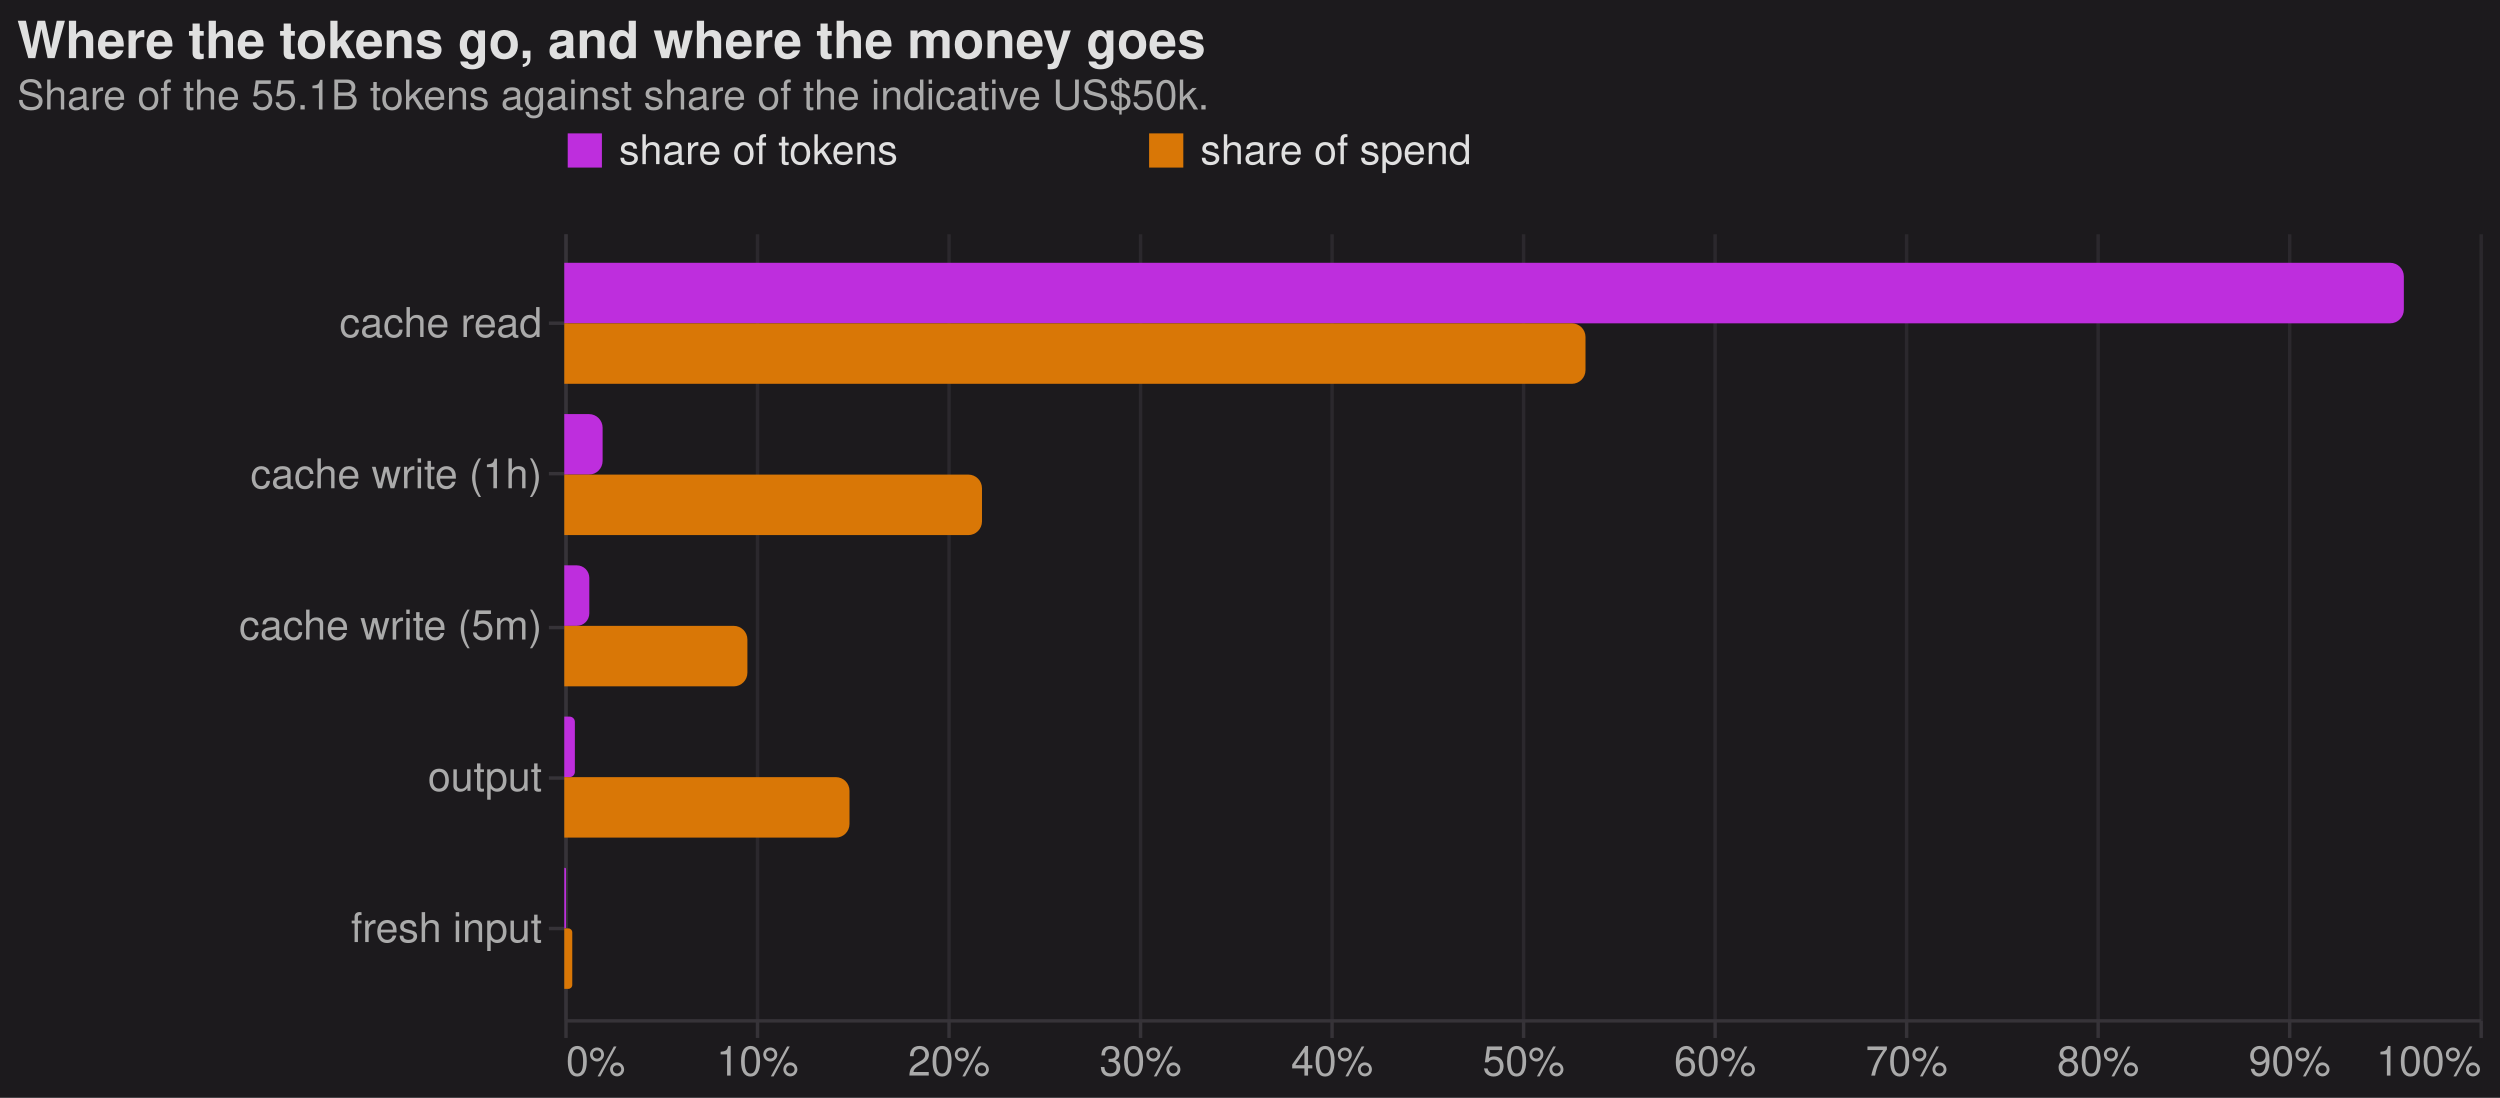
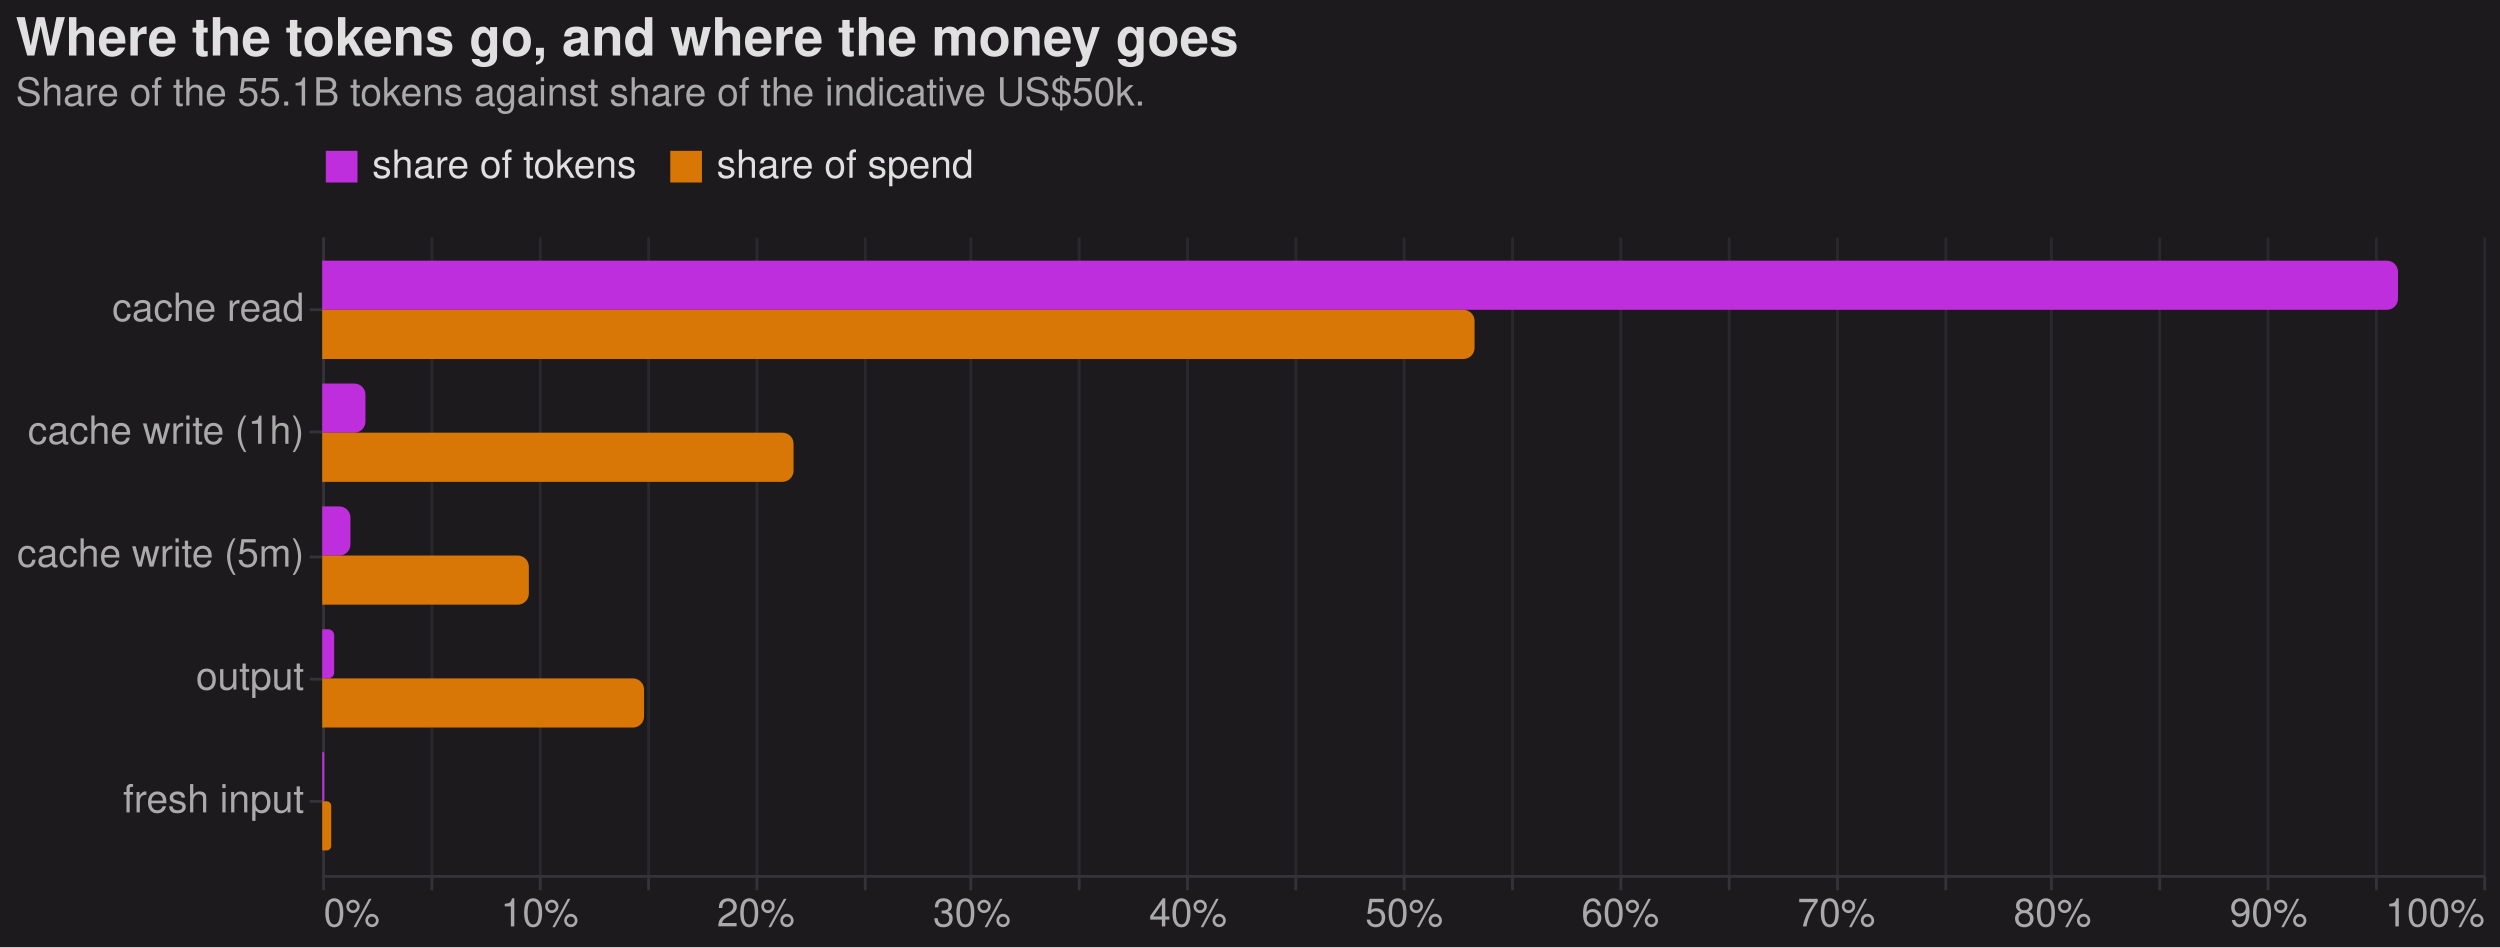
- <svg xmlns="http://www.w3.org/2000/svg" width="731" height="321" class="marks" viewBox="0 0 731 321">
-   <path fill="#1c1a1d" d="M0 0h731v321H0z" />
-   <g fill="none" aria-roledescription="group mark container" class="mark-group role-frame root">
-     <path d="M165 68h560v230H165Z" aria-hidden="true" class="background" />
-     <g aria-hidden="true" class="mark-group role-axis">
-       <path stroke="#363338" stroke-opacity=".6" d="M165.5 298.5v-230m56 230v-230m56 230v-230m56 230v-230m56 230v-230m56 230v-230m56 230v-230m56 230v-230m56 230v-230m56 230v-230m56 230v-230" class="mark-rule role-axis-grid" pointer-events="none" />
-     </g>
-     <g aria-label="X-axis for a linear scale with values from 0% to 100%" aria-roledescription="axis" class="mark-group role-axis" pointer-events="none">
-       <path stroke="#363338" d="M165.5 298.5v5m56-5v5m56-5v5m56-5v5m56-5v5m56-5v5m56-5v5m56-5v5m56-5v5m56-5v5m56-5v5" class="mark-rule role-axis-tick" />
-       <g fill="#aaa" class="mark-text role-axis-label" font-family="Helvetica Neue, Helvetica, Arial, sans-serif" font-size="12">
-         <text transform="translate(165.5 314.5)">0%</text>
-         <text text-anchor="middle" transform="translate(221.5 314.5)">10%</text>
-         <text text-anchor="middle" transform="translate(277.5 314.5)">20%</text>
-         <text text-anchor="middle" transform="translate(333.5 314.5)">30%</text>
-         <text text-anchor="middle" transform="translate(389.5 314.5)">40%</text>
-         <text text-anchor="middle" transform="translate(445.5 314.5)">50%</text>
-         <text text-anchor="middle" transform="translate(501.5 314.5)">60%</text>
-         <text text-anchor="middle" transform="translate(557.5 314.5)">70%</text>
-         <text text-anchor="middle" transform="translate(613.5 314.5)">80%</text>
-         <text text-anchor="middle" transform="translate(669.5 314.5)">90%</text>
-         <text text-anchor="end" transform="translate(725.5 314.5)">100%</text>
+ <svg xmlns="http://www.w3.org/2000/svg" version="1.1" class="marks" width="900" height="341" viewBox="0 0 900 341">
+   <rect width="900" height="341" fill="#1c1a1d" />
+   <g fill="none" stroke-miterlimit="4" transform="translate(116,85)">
+     <g class="mark-group role-frame root" role="graphics-object" aria-roledescription="group mark container">
+       <g transform="translate(0,0)">
+         <path class="background" aria-hidden="true" d="M0,0h778v230h-778Z" />
+         <g>
+           <g class="mark-group role-axis" aria-hidden="true">
+             <g transform="translate(0.5,230.5)">
+               <path class="background" aria-hidden="true" d="M0,0h0v0h0Z" pointer-events="none" />
+               <g>
+                 <g class="mark-rule role-axis-grid" pointer-events="none">
+                   <line transform="translate(0,0)" x2="0" y2="-230" stroke="#363338" stroke-opacity="0.6" stroke-width="1" opacity="1" />
+                   <line transform="translate(39,0)" x2="0" y2="-230" stroke="#363338" stroke-opacity="0.6" stroke-width="1" opacity="1" />
+                   <line transform="translate(78,0)" x2="0" y2="-230" stroke="#363338" stroke-opacity="0.6" stroke-width="1" opacity="1" />
+                   <line transform="translate(117,0)" x2="0" y2="-230" stroke="#363338" stroke-opacity="0.6" stroke-width="1" opacity="1" />
+                   <line transform="translate(156,0)" x2="0" y2="-230" stroke="#363338" stroke-opacity="0.6" stroke-width="1" opacity="1" />
+                   <line transform="translate(195,0)" x2="0" y2="-230" stroke="#363338" stroke-opacity="0.6" stroke-width="1" opacity="1" />
+                   <line transform="translate(233,0)" x2="0" y2="-230" stroke="#363338" stroke-opacity="0.6" stroke-width="1" opacity="1" />
+                   <line transform="translate(272,0)" x2="0" y2="-230" stroke="#363338" stroke-opacity="0.6" stroke-width="1" opacity="1" />
+                   <line transform="translate(311,0)" x2="0" y2="-230" stroke="#363338" stroke-opacity="0.6" stroke-width="1" opacity="1" />
+                   <line transform="translate(350,0)" x2="0" y2="-230" stroke="#363338" stroke-opacity="0.6" stroke-width="1" opacity="1" />
+                   <line transform="translate(389,0)" x2="0" y2="-230" stroke="#363338" stroke-opacity="0.6" stroke-width="1" opacity="1" />
+                   <line transform="translate(428,0)" x2="0" y2="-230" stroke="#363338" stroke-opacity="0.6" stroke-width="1" opacity="1" />
+                   <line transform="translate(467,0)" x2="0" y2="-230" stroke="#363338" stroke-opacity="0.6" stroke-width="1" opacity="1" />
+                   <line transform="translate(506,0)" x2="0" y2="-230" stroke="#363338" stroke-opacity="0.6" stroke-width="1" opacity="1" />
+                   <line transform="translate(545,0)" x2="0" y2="-230" stroke="#363338" stroke-opacity="0.6" stroke-width="1" opacity="1" />
+                   <line transform="translate(584,0)" x2="0" y2="-230" stroke="#363338" stroke-opacity="0.6" stroke-width="1" opacity="1" />
+                   <line transform="translate(622,0)" x2="0" y2="-230" stroke="#363338" stroke-opacity="0.6" stroke-width="1" opacity="1" />
+                   <line transform="translate(661,0)" x2="0" y2="-230" stroke="#363338" stroke-opacity="0.6" stroke-width="1" opacity="1" />
+                   <line transform="translate(700,0)" x2="0" y2="-230" stroke="#363338" stroke-opacity="0.6" stroke-width="1" opacity="1" />
+                   <line transform="translate(739,0)" x2="0" y2="-230" stroke="#363338" stroke-opacity="0.6" stroke-width="1" opacity="1" />
+                   <line transform="translate(778,0)" x2="0" y2="-230" stroke="#363338" stroke-opacity="0.6" stroke-width="1" opacity="1" />
+                 </g>
+               </g>
+               <path class="foreground" aria-hidden="true" d="" pointer-events="none" display="none" />
+             </g>
+           </g>
+           <g class="mark-group role-axis" role="graphics-symbol" aria-roledescription="axis" aria-label="X-axis for a linear scale with values from 0% to 100%">
+             <g transform="translate(0.5,230.5)">
+               <path class="background" aria-hidden="true" d="M0,0h0v0h0Z" pointer-events="none" />
+               <g>
+                 <g class="mark-rule role-axis-tick" pointer-events="none">
+                   <line transform="translate(0,0)" x2="0" y2="5" stroke="#363338" stroke-width="1" opacity="1" />
+                   <line transform="translate(39,0)" x2="0" y2="5" stroke="#363338" stroke-width="1" opacity="1" />
+                   <line transform="translate(78,0)" x2="0" y2="5" stroke="#363338" stroke-width="1" opacity="1" />
+                   <line transform="translate(117,0)" x2="0" y2="5" stroke="#363338" stroke-width="1" opacity="1" />
+                   <line transform="translate(156,0)" x2="0" y2="5" stroke="#363338" stroke-width="1" opacity="1" />
+                   <line transform="translate(195,0)" x2="0" y2="5" stroke="#363338" stroke-width="1" opacity="1" />
+                   <line transform="translate(233,0)" x2="0" y2="5" stroke="#363338" stroke-width="1" opacity="1" />
+                   <line transform="translate(272,0)" x2="0" y2="5" stroke="#363338" stroke-width="1" opacity="1" />
+                   <line transform="translate(311,0)" x2="0" y2="5" stroke="#363338" stroke-width="1" opacity="1" />
+                   <line transform="translate(350,0)" x2="0" y2="5" stroke="#363338" stroke-width="1" opacity="1" />
+                   <line transform="translate(389,0)" x2="0" y2="5" stroke="#363338" stroke-width="1" opacity="1" />
+                   <line transform="translate(428,0)" x2="0" y2="5" stroke="#363338" stroke-width="1" opacity="1" />
+                   <line transform="translate(467,0)" x2="0" y2="5" stroke="#363338" stroke-width="1" opacity="1" />
+                   <line transform="translate(506,0)" x2="0" y2="5" stroke="#363338" stroke-width="1" opacity="1" />
+                   <line transform="translate(545,0)" x2="0" y2="5" stroke="#363338" stroke-width="1" opacity="1" />
+                   <line transform="translate(584,0)" x2="0" y2="5" stroke="#363338" stroke-width="1" opacity="1" />
+                   <line transform="translate(622,0)" x2="0" y2="5" stroke="#363338" stroke-width="1" opacity="1" />
+                   <line transform="translate(661,0)" x2="0" y2="5" stroke="#363338" stroke-width="1" opacity="1" />
+                   <line transform="translate(700,0)" x2="0" y2="5" stroke="#363338" stroke-width="1" opacity="1" />
+                   <line transform="translate(739,0)" x2="0" y2="5" stroke="#363338" stroke-width="1" opacity="1" />
+                   <line transform="translate(778,0)" x2="0" y2="5" stroke="#363338" stroke-width="1" opacity="1" />
+                 </g>
+                 <g class="mark-text role-axis-label" pointer-events="none">
+                   <text text-anchor="start" transform="translate(0,18)" font-family="Helvetica, Arial, sans-serif" font-size="14px" fill="#aaa" opacity="1">0%</text>
+                   <text text-anchor="middle" transform="translate(38.9,18)" font-family="Helvetica, Arial, sans-serif" font-size="14px" fill="#aaa" opacity="0">5%</text>
+                   <text text-anchor="middle" transform="translate(77.8,18)" font-family="Helvetica, Arial, sans-serif" font-size="14px" fill="#aaa" opacity="1">10%</text>
+                   <text text-anchor="middle" transform="translate(116.7,18)" font-family="Helvetica, Arial, sans-serif" font-size="14px" fill="#aaa" opacity="0">15%</text>
+                   <text text-anchor="middle" transform="translate(155.6,18)" font-family="Helvetica, Arial, sans-serif" font-size="14px" fill="#aaa" opacity="1">20%</text>
+                   <text text-anchor="middle" transform="translate(194.5,18)" font-family="Helvetica, Arial, sans-serif" font-size="14px" fill="#aaa" opacity="0">25%</text>
+                   <text text-anchor="middle" transform="translate(233.4,18)" font-family="Helvetica, Arial, sans-serif" font-size="14px" fill="#aaa" opacity="1">30%</text>
+                   <text text-anchor="middle" transform="translate(272.3,18)" font-family="Helvetica, Arial, sans-serif" font-size="14px" fill="#aaa" opacity="0">35%</text>
+                   <text text-anchor="middle" transform="translate(311.2,18)" font-family="Helvetica, Arial, sans-serif" font-size="14px" fill="#aaa" opacity="1">40%</text>
+                   <text text-anchor="middle" transform="translate(350.1,18)" font-family="Helvetica, Arial, sans-serif" font-size="14px" fill="#aaa" opacity="0">45%</text>
+                   <text text-anchor="middle" transform="translate(389,18)" font-family="Helvetica, Arial, sans-serif" font-size="14px" fill="#aaa" opacity="1">50%</text>
+                   <text text-anchor="middle" transform="translate(427.9,18)" font-family="Helvetica, Arial, sans-serif" font-size="14px" fill="#aaa" opacity="0">55%</text>
+                   <text text-anchor="middle" transform="translate(466.8,18)" font-family="Helvetica, Arial, sans-serif" font-size="14px" fill="#aaa" opacity="1">60%</text>
+                   <text text-anchor="middle" transform="translate(505.7,18)" font-family="Helvetica, Arial, sans-serif" font-size="14px" fill="#aaa" opacity="0">65%</text>
+                   <text text-anchor="middle" transform="translate(544.6,18)" font-family="Helvetica, Arial, sans-serif" font-size="14px" fill="#aaa" opacity="1">70%</text>
+                   <text text-anchor="middle" transform="translate(583.5,18)" font-family="Helvetica, Arial, sans-serif" font-size="14px" fill="#aaa" opacity="0">75%</text>
+                   <text text-anchor="middle" transform="translate(622.4,18)" font-family="Helvetica, Arial, sans-serif" font-size="14px" fill="#aaa" opacity="1">80%</text>
+                   <text text-anchor="middle" transform="translate(661.3,18)" font-family="Helvetica, Arial, sans-serif" font-size="14px" fill="#aaa" opacity="0">85%</text>
+                   <text text-anchor="middle" transform="translate(700.2,18)" font-family="Helvetica, Arial, sans-serif" font-size="14px" fill="#aaa" opacity="1">90%</text>
+                   <text text-anchor="middle" transform="translate(739.1,18)" font-family="Helvetica, Arial, sans-serif" font-size="14px" fill="#aaa" opacity="0">95%</text>
+                   <text text-anchor="end" transform="translate(778,18)" font-family="Helvetica, Arial, sans-serif" font-size="14px" fill="#aaa" opacity="1">100%</text>
+                 </g>
+                 <g class="mark-rule role-axis-domain" pointer-events="none">
+                   <line transform="translate(0,0)" x2="778" y2="0" stroke="#363338" stroke-width="1" opacity="1" />
+                 </g>
+               </g>
+               <path class="foreground" aria-hidden="true" d="" pointer-events="none" display="none" />
+             </g>
+           </g>
+           <g class="mark-group role-axis" role="graphics-symbol" aria-roledescription="axis" aria-label="Y-axis for a discrete scale with 5 values: cache read, cache write (1h), cache write (5m), output, fresh input">
+             <g transform="translate(0.5,0.5)">
+               <path class="background" aria-hidden="true" d="M0,0h0v0h0Z" pointer-events="none" />
+               <g>
+                 <g class="mark-rule role-axis-tick" pointer-events="none">
+                   <line transform="translate(0,26)" x2="-5" y2="0" stroke="#363338" stroke-width="1" opacity="1" />
+                   <line transform="translate(0,70)" x2="-5" y2="0" stroke="#363338" stroke-width="1" opacity="1" />
+                   <line transform="translate(0,115)" x2="-5" y2="0" stroke="#363338" stroke-width="1" opacity="1" />
+                   <line transform="translate(0,159)" x2="-5" y2="0" stroke="#363338" stroke-width="1" opacity="1" />
+                   <line transform="translate(0,203)" x2="-5" y2="0" stroke="#363338" stroke-width="1" opacity="1" />
+                 </g>
+                 <g class="mark-text role-axis-label" pointer-events="none">
+                   <text text-anchor="end" transform="translate(-7,30.03846)" font-family="Helvetica, Arial, sans-serif" font-size="14px" fill="#aaa" opacity="1">cache read</text>
+                   <text text-anchor="end" transform="translate(-7,74.26923)" font-family="Helvetica, Arial, sans-serif" font-size="14px" fill="#aaa" opacity="1">cache write (1h)</text>
+                   <text text-anchor="end" transform="translate(-7,118.5)" font-family="Helvetica, Arial, sans-serif" font-size="14px" fill="#aaa" opacity="1">cache write (5m)</text>
+                   <text text-anchor="end" transform="translate(-7,162.7308)" font-family="Helvetica, Arial, sans-serif" font-size="14px" fill="#aaa" opacity="1">output</text>
+                   <text text-anchor="end" transform="translate(-7,206.9615)" font-family="Helvetica, Arial, sans-serif" font-size="14px" fill="#aaa" opacity="1">fresh input</text>
+                 </g>
+                 <g class="mark-rule role-axis-domain" pointer-events="none">
+                   <line transform="translate(0,0)" x2="0" y2="230" stroke="#363338" stroke-width="1" opacity="1" />
+                 </g>
+               </g>
+               <path class="foreground" aria-hidden="true" d="" pointer-events="none" display="none" />
+             </g>
+           </g>
+           <g class="mark-group role-scope" role="graphics-object" aria-roledescription="group mark container">
+             <g transform="translate(0,185.7692)">
+               <path class="background" aria-hidden="true" d="M0,0L0.349,0C0.542,0,0.699,0.157,0.699,0.349L0.699,17.343C0.699,17.536,0.542,17.692,0.349,17.692L0,17.692C0,17.692,0,17.692,0,17.692L0,0C0,0,0,0,0,0Z" />
+               <g clip-path="url(#where-the-tokens-go-clip1)">
+                 <g class="mark-group role-scope" role="graphics-object" aria-roledescription="group mark container">
+                   <g transform="translate(0,0)">
+                     <path class="background" aria-hidden="true" d="M0,0h0v17.692h0Z" />
+                     <g>
+                       <g class="mark-rect role-mark marks" role="graphics-object" aria-roledescription="rect mark container">
+                         <path aria-label="share: 0%; category: fresh input; measure: share of tokens" role="graphics-symbol" aria-roledescription="bar" d="M0,0h0.699v17.692h-0.699Z" fill="#be2edd" />
+                       </g>
+                     </g>
+                     <path class="foreground" aria-hidden="true" d="" display="none" />
+                   </g>
+                 </g>
+               </g>
+               <path class="foreground" aria-hidden="true" d="" display="none" />
+             </g>
+             <g transform="translate(0,203.4615)">
+               <path class="background" aria-hidden="true" d="M0,0L1.618,0C2.511,0,3.236,0.725,3.236,1.618L3.236,16.074C3.236,16.967,2.511,17.692,1.618,17.692L0,17.692C0,17.692,0,17.692,0,17.692L0,0C0,0,0,0,0,0Z" />
+               <g clip-path="url(#where-the-tokens-go-clip2)">
+                 <g class="mark-group role-scope" role="graphics-object" aria-roledescription="group mark container">
+                   <g transform="translate(0,0)">
+                     <path class="background" aria-hidden="true" d="M0,0h0v17.692h0Z" />
+                     <g>
+                       <g class="mark-rect role-mark marks" role="graphics-object" aria-roledescription="rect mark container">
+                         <path aria-label="share: 0%; category: fresh input; measure: share of spend" role="graphics-symbol" aria-roledescription="bar" d="M0,0h3.236v17.692h-3.236Z" fill="#d97706" />
+                       </g>
+                     </g>
+                     <path class="foreground" aria-hidden="true" d="" display="none" />
+                   </g>
+                 </g>
+               </g>
+               <path class="foreground" aria-hidden="true" d="" display="none" />
+             </g>
+             <g transform="translate(0,97.30769)">
+               <path class="background" aria-hidden="true" d="M0,0L6.16,0C8.368,0,10.16,1.792,10.16,4L10.16,13.692C10.16,15.9,8.368,17.692,6.16,17.692L0,17.692C0,17.692,0,17.692,0,17.692L0,0C0,0,0,0,0,0Z" />
+               <g clip-path="url(#where-the-tokens-go-clip3)">
+                 <g class="mark-group role-scope" role="graphics-object" aria-roledescription="group mark container">
+                   <g transform="translate(0,0)">
+                     <path class="background" aria-hidden="true" d="M0,0h0v17.692h0Z" />
+                     <g>
+                       <g class="mark-rect role-mark marks" role="graphics-object" aria-roledescription="rect mark container">
+                         <path aria-label="share: 1%; category: cache write (5m); measure: share of tokens" role="graphics-symbol" aria-roledescription="bar" d="M0,0h10.16v17.692h-10.16Z" fill="#be2edd" />
+                       </g>
+                     </g>
+                     <path class="foreground" aria-hidden="true" d="" display="none" />
+                   </g>
+                 </g>
+               </g>
+               <path class="foreground" aria-hidden="true" d="" display="none" />
+             </g>
+             <g transform="translate(0,115)">
+               <path class="background" aria-hidden="true" d="M0,0L70.383,0C72.59,0,74.383,1.792,74.383,4L74.383,13.692C74.383,15.9,72.59,17.692,70.383,17.692L0,17.692C0,17.692,0,17.692,0,17.692L0,0C0,0,0,0,0,0Z" />
+               <g clip-path="url(#where-the-tokens-go-clip4)">
+                 <g class="mark-group role-scope" role="graphics-object" aria-roledescription="group mark container">
+                   <g transform="translate(0,0)">
+                     <path class="background" aria-hidden="true" d="M0,0h0v17.692h0Z" />
+                     <g>
+                       <g class="mark-rect role-mark marks" role="graphics-object" aria-roledescription="rect mark container">
+                         <path aria-label="share: 10%; category: cache write (5m); measure: share of spend" role="graphics-symbol" aria-roledescription="bar" d="M0,0h74.383v17.692h-74.383Z" fill="#d97706" />
+                       </g>
+                     </g>
+                     <path class="foreground" aria-hidden="true" d="" display="none" />
+                   </g>
+                 </g>
+               </g>
+               <path class="foreground" aria-hidden="true" d="" display="none" />
+             </g>
+             <g transform="translate(0,53.07692)">
+               <path class="background" aria-hidden="true" d="M0,0L11.566,0C13.774,0,15.566,1.792,15.566,4L15.566,13.692C15.566,15.9,13.774,17.692,11.566,17.692L0,17.692C0,17.692,0,17.692,0,17.692L0,0C0,0,0,0,0,0Z" />
+               <g clip-path="url(#where-the-tokens-go-clip5)">
+                 <g class="mark-group role-scope" role="graphics-object" aria-roledescription="group mark container">
+                   <g transform="translate(0,0)">
+                     <path class="background" aria-hidden="true" d="M0,0h0v17.692h0Z" />
+                     <g>
+                       <g class="mark-rect role-mark marks" role="graphics-object" aria-roledescription="rect mark container">
+                         <path aria-label="share: 2%; category: cache write (1h); measure: share of tokens" role="graphics-symbol" aria-roledescription="bar" d="M0,0h15.566v17.692h-15.566Z" fill="#be2edd" />
+                       </g>
+                     </g>
+                     <path class="foreground" aria-hidden="true" d="" display="none" />
+                   </g>
+                 </g>
+               </g>
+               <path class="foreground" aria-hidden="true" d="" display="none" />
+             </g>
+             <g transform="translate(0,70.76923)">
+               <path class="background" aria-hidden="true" d="M0,0L165.681,0C167.888,0,169.681,1.792,169.681,4L169.681,13.692C169.681,15.9,167.888,17.692,165.681,17.692L0,17.692C0,17.692,0,17.692,0,17.692L0,0C0,0,0,0,0,0Z" />
+               <g clip-path="url(#where-the-tokens-go-clip6)">
+                 <g class="mark-group role-scope" role="graphics-object" aria-roledescription="group mark container">
+                   <g transform="translate(0,0)">
+                     <path class="background" aria-hidden="true" d="M0,0h0v17.692h0Z" />
+                     <g>
+                       <g class="mark-rect role-mark marks" role="graphics-object" aria-roledescription="rect mark container">
+                         <path aria-label="share: 22%; category: cache write (1h); measure: share of spend" role="graphics-symbol" aria-roledescription="bar" d="M0,0h169.681v17.692h-169.681Z" fill="#d97706" />
+                       </g>
+                     </g>
+                     <path class="foreground" aria-hidden="true" d="" display="none" />
+                   </g>
+                 </g>
+               </g>
+               <path class="foreground" aria-hidden="true" d="" display="none" />
+             </g>
+             <g transform="translate(0,8.846154)">
+               <path class="background" aria-hidden="true" d="M0,0L743.277,0C745.485,0,747.277,1.792,747.277,4L747.277,13.692C747.277,15.9,745.485,17.692,743.277,17.692L0,17.692C0,17.692,0,17.692,0,17.692L0,0C0,0,0,0,0,0Z" />
+               <g clip-path="url(#where-the-tokens-go-clip7)">
+                 <g class="mark-group role-scope" role="graphics-object" aria-roledescription="group mark container">
+                   <g transform="translate(0,0)">
+                     <path class="background" aria-hidden="true" d="M0,0h0v17.692h0Z" />
+                     <g>
+                       <g class="mark-rect role-mark marks" role="graphics-object" aria-roledescription="rect mark container">
+                         <path aria-label="share: 96%; category: cache read; measure: share of tokens" role="graphics-symbol" aria-roledescription="bar" d="M0,0h747.277v17.692h-747.277Z" fill="#be2edd" />
+                       </g>
+                     </g>
+                     <path class="foreground" aria-hidden="true" d="" display="none" />
+                   </g>
+                 </g>
+               </g>
+               <path class="foreground" aria-hidden="true" d="" display="none" />
+             </g>
+             <g transform="translate(0,26.53846)">
+               <path class="background" aria-hidden="true" d="M0,0L410.841,0C413.049,0,414.841,1.792,414.841,4L414.841,13.692C414.841,15.9,413.049,17.692,410.841,17.692L0,17.692C0,17.692,0,17.692,0,17.692L0,0C0,0,0,0,0,0Z" />
+               <g clip-path="url(#where-the-tokens-go-clip8)">
+                 <g class="mark-group role-scope" role="graphics-object" aria-roledescription="group mark container">
+                   <g transform="translate(0,0)">
+                     <path class="background" aria-hidden="true" d="M0,0h0v17.692h0Z" />
+                     <g>
+                       <g class="mark-rect role-mark marks" role="graphics-object" aria-roledescription="rect mark container">
+                         <path aria-label="share: 53%; category: cache read; measure: share of spend" role="graphics-symbol" aria-roledescription="bar" d="M0,0h414.841v17.692h-414.841Z" fill="#d97706" />
+                       </g>
+                     </g>
+                     <path class="foreground" aria-hidden="true" d="" display="none" />
+                   </g>
+                 </g>
+               </g>
+               <path class="foreground" aria-hidden="true" d="" display="none" />
+             </g>
+             <g transform="translate(0,141.5385)">
+               <path class="background" aria-hidden="true" d="M0,0L2.149,0C3.335,0,4.298,0.963,4.298,2.149L4.298,15.543C4.298,16.729,3.335,17.692,2.149,17.692L0,17.692C0,17.692,0,17.692,0,17.692L0,0C0,0,0,0,0,0Z" />
+               <g clip-path="url(#where-the-tokens-go-clip9)">
+                 <g class="mark-group role-scope" role="graphics-object" aria-roledescription="group mark container">
+                   <g transform="translate(0,0)">
+                     <path class="background" aria-hidden="true" d="M0,0h0v17.692h0Z" />
+                     <g>
+                       <g class="mark-rect role-mark marks" role="graphics-object" aria-roledescription="rect mark container">
+                         <path aria-label="share: 1%; category: output; measure: share of tokens" role="graphics-symbol" aria-roledescription="bar" d="M0,0h4.298v17.692h-4.298Z" fill="#be2edd" />
+                       </g>
+                     </g>
+                     <path class="foreground" aria-hidden="true" d="" display="none" />
+                   </g>
+                 </g>
+               </g>
+               <path class="foreground" aria-hidden="true" d="" display="none" />
+             </g>
+             <g transform="translate(0,159.2308)">
+               <path class="background" aria-hidden="true" d="M0,0L111.859,0C114.067,0,115.859,1.792,115.859,4L115.859,13.692C115.859,15.9,114.067,17.692,111.859,17.692L0,17.692C0,17.692,0,17.692,0,17.692L0,0C0,0,0,0,0,0Z" />
+               <g clip-path="url(#where-the-tokens-go-clip10)">
+                 <g class="mark-group role-scope" role="graphics-object" aria-roledescription="group mark container">
+                   <g transform="translate(0,0)">
+                     <path class="background" aria-hidden="true" d="M0,0h0v17.692h0Z" />
+                     <g>
+                       <g class="mark-rect role-mark marks" role="graphics-object" aria-roledescription="rect mark container">
+                         <path aria-label="share: 15%; category: output; measure: share of spend" role="graphics-symbol" aria-roledescription="bar" d="M0,0h115.859v17.692h-115.859Z" fill="#d97706" />
+                       </g>
+                     </g>
+                     <path class="foreground" aria-hidden="true" d="" display="none" />
+                   </g>
+                 </g>
+               </g>
+               <path class="foreground" aria-hidden="true" d="" display="none" />
+             </g>
+           </g>
+           <g class="mark-group role-legend" role="graphics-symbol" aria-roledescription="legend" aria-label="Symbol legend for fill color with 2 values: share of tokens, share of spend">
+             <g transform="translate(0,-32)">
+               <path class="background" aria-hidden="true" d="M0,0h235v14h-235Z" pointer-events="none" />
+               <g>
+                 <g class="mark-group role-legend-entry">
+                   <g transform="translate(0,0)">
+                     <path class="background" aria-hidden="true" d="M0,0h0v0h0Z" pointer-events="none" />
+                     <g>
+                       <g class="mark-group role-scope" role="graphics-object" aria-roledescription="group mark container">
+                         <g transform="translate(0,0)">
+                           <path class="background" aria-hidden="true" d="M0,0h113.103v14h-113.103Z" pointer-events="none" opacity="1" />
+                           <g>
+                             <g class="mark-symbol role-legend-symbol" pointer-events="none">
+                               <path transform="translate(7,7)" d="M-5.701,-5.701h11.402v11.402h-11.402Z" fill="#be2edd" stroke-width="1.5" opacity="1" />
+                             </g>
+                             <g class="mark-text role-legend-label" pointer-events="none">
+                               <text text-anchor="start" transform="translate(18,11)" font-family="Helvetica, Arial, sans-serif" font-size="14px" fill="#e0e0e0" opacity="1">share of tokens</text>
+                             </g>
+                           </g>
+                           <path class="foreground" aria-hidden="true" d="" pointer-events="none" display="none" />
+                         </g>
+                         <g transform="translate(124,0)">
+                           <path class="background" aria-hidden="true" d="M0,0h110.459v14h-110.459Z" pointer-events="none" opacity="1" />
+                           <g>
+                             <g class="mark-symbol role-legend-symbol" pointer-events="none">
+                               <path transform="translate(7,7)" d="M-5.701,-5.701h11.402v11.402h-11.402Z" fill="#d97706" stroke-width="1.5" opacity="1" />
+                             </g>
+                             <g class="mark-text role-legend-label" pointer-events="none">
+                               <text text-anchor="start" transform="translate(18,11)" font-family="Helvetica, Arial, sans-serif" font-size="14px" fill="#e0e0e0" opacity="1">share of spend</text>
+                             </g>
+                           </g>
+                           <path class="foreground" aria-hidden="true" d="" pointer-events="none" display="none" />
+                         </g>
+                       </g>
+                     </g>
+                     <path class="foreground" aria-hidden="true" d="" pointer-events="none" display="none" />
+                   </g>
+                 </g>
+               </g>
+               <path class="foreground" aria-hidden="true" d="" pointer-events="none" display="none" />
+             </g>
+           </g>
+           <g class="mark-group role-title">
+             <g transform="translate(-110.3486,-80)">
+               <path class="background" aria-hidden="true" d="M0,0h0v0h0Z" pointer-events="none" />
+               <g>
+                 <g class="mark-text role-title-text" role="graphics-symbol" aria-roledescription="title" aria-label="Title text 'Where the tokens go, and where the money goes'" pointer-events="none">
+                   <text text-anchor="start" transform="translate(0,15)" font-family="Helvetica, Arial, sans-serif" font-size="19px" font-weight="600" fill="#e0e0e0" opacity="1">Where the tokens go, and where the money goes</text>
+                 </g>
+                 <g class="mark-text role-title-subtitle" role="graphics-symbol" aria-roledescription="subtitle" aria-label="Subtitle text 'Share of the 55.1B tokens against share of the indicative US$50k.'" pointer-events="none">
+                   <text text-anchor="start" transform="translate(0,33)" font-family="Helvetica, Arial, sans-serif" font-size="14px" fill="#aaa" opacity="1">Share of the 55.1B tokens against share of the indicative US$50k.</text>
+                 </g>
+               </g>
+               <path class="foreground" aria-hidden="true" d="" pointer-events="none" display="none" />
+             </g>
+           </g>
+         </g>
+         <path class="foreground" aria-hidden="true" d="" display="none" />
      </g>
-       <path stroke="#363338" d="M165.5 298.5h560" class="mark-rule role-axis-domain" />
-     </g>
-     <g aria-label="Y-axis for a discrete scale with 5 values: cache read, cache write (1h), cache write (5m), output, fresh input" aria-roledescription="axis" class="mark-group role-axis" pointer-events="none">
-       <path stroke="#363338" d="M165.5 94.5h-5m5 44h-5m5 45h-5m5 44h-5m5 44h-5" class="mark-rule role-axis-tick" />
-       <g fill="#aaa" class="mark-text role-axis-label" font-family="Helvetica Neue, Helvetica, Arial, sans-serif" font-size="12" text-anchor="end">
-         <text transform="translate(158.5 98.538)">cache read</text>
-         <text transform="translate(158.5 142.77)">cache write (1h)</text>
-         <text transform="translate(158.5 187)">cache write (5m)</text>
-         <text transform="translate(158.5 231.23)">output</text>
-         <text transform="translate(158.5 275.462)">fresh input</text>
-       </g>
-       <path stroke="#363338" d="M165.5 68.5v230" class="mark-rule role-axis-domain" />
-     </g>
-     <g aria-roledescription="group mark container" class="mark-group role-scope">
-       <path d="M165 253.77h.251a.25.25 0 0 1 .252.25v17.19a.25.25 0 0 1-.252.252H165z" aria-hidden="true" class="background" />
-       <g clip-path="url(#a)" transform="translate(165 253.77)">
-         <g aria-roledescription="group mark container" class="mark-group role-scope">
-           <path d="M0 0v17.692Z" aria-hidden="true" class="background" />
-           <g aria-roledescription="rect mark container" class="mark-rect role-mark marks">
-             <path fill="#be2edd" d="M0 0h.503v17.692H0Z" aria-label="share: 0%; category: fresh input; measure: share of tokens" aria-roledescription="bar" />
-           </g>
-         </g>
-       </g>
-       <path d="M165 271.462h1.165c.643 0 1.164.521 1.164 1.164v15.363c0 .643-.521 1.165-1.164 1.165H165z" aria-hidden="true" class="background" />
-       <g clip-path="url(#b)" transform="translate(165 271.462)">
-         <g aria-roledescription="group mark container" class="mark-group role-scope">
-           <path d="M0 0v17.692Z" aria-hidden="true" class="background" />
-           <g aria-roledescription="rect mark container" class="mark-rect role-mark marks">
-             <path fill="#d97706" d="M0 0h2.33v17.692H0Z" aria-label="share: 0%; category: fresh input; measure: share of spend" aria-roledescription="bar" />
-           </g>
-         </g>
-       </g>
-       <path d="M165 165.308h3.657a3.66 3.66 0 0 1 3.656 3.656v10.38a3.66 3.66 0 0 1-3.656 3.656H165z" aria-hidden="true" class="background" />
-       <g clip-path="url(#c)" transform="translate(165 165.308)">
-         <g aria-roledescription="group mark container" class="mark-group role-scope">
-           <path d="M0 0v17.692Z" aria-hidden="true" class="background" />
-           <g aria-roledescription="rect mark container" class="mark-rect role-mark marks">
-             <path fill="#be2edd" d="M0 0h7.313v17.692H0Z" aria-label="share: 1%; category: cache write (5m); measure: share of tokens" aria-roledescription="bar" />
-           </g>
-         </g>
-       </g>
-       <path d="M165 183h49.54c2.208 0 4 1.792 4 4v9.692c0 2.208-1.792 4-4 4H165z" aria-hidden="true" class="background" />
-       <g clip-path="url(#d)" transform="translate(165 183)">
-         <g aria-roledescription="group mark container" class="mark-group role-scope">
-           <path d="M0 0v17.692Z" aria-hidden="true" class="background" />
-           <g aria-roledescription="rect mark container" class="mark-rect role-mark marks">
-             <path fill="#d97706" d="M0 0h53.54v17.692H0Z" aria-label="share: 10%; category: cache write (5m); measure: share of spend" aria-roledescription="bar" />
-           </g>
-         </g>
-       </g>
-       <path d="M165 121.077h7.205c2.207 0 4 1.792 4 4v9.692c0 2.208-1.793 4-4 4H165z" aria-hidden="true" class="background" />
-       <g clip-path="url(#e)" transform="translate(165 121.077)">
-         <g aria-roledescription="group mark container" class="mark-group role-scope">
-           <path d="M0 0v17.692Z" aria-hidden="true" class="background" />
-           <g aria-roledescription="rect mark container" class="mark-rect role-mark marks">
-             <path fill="#be2edd" d="M0 0h11.205v17.692H0Z" aria-label="share: 2%; category: cache write (1h); measure: share of tokens" aria-roledescription="bar" />
-           </g>
-         </g>
-       </g>
-       <path d="M165 138.77h118.135c2.208 0 4 1.792 4 4v9.692c0 2.207-1.792 4-4 4H165z" aria-hidden="true" class="background" />
-       <g clip-path="url(#f)" transform="translate(165 138.77)">
-         <g aria-roledescription="group mark container" class="mark-group role-scope">
-           <path d="M0 0v17.692Z" aria-hidden="true" class="background" />
-           <g aria-roledescription="rect mark container" class="mark-rect role-mark marks">
-             <path fill="#d97706" d="M0 0h122.135v17.692H0Z" aria-label="share: 22%; category: cache write (1h); measure: share of spend" aria-roledescription="bar" />
-           </g>
-         </g>
-       </g>
-       <path d="M165 76.846h533.886c2.208 0 4 1.792 4 4v9.692c0 2.208-1.792 4-4 4H165z" aria-hidden="true" class="background" />
-       <g clip-path="url(#g)" transform="translate(165 76.846)">
-         <g aria-roledescription="group mark container" class="mark-group role-scope">
-           <path d="M0 0v17.692Z" aria-hidden="true" class="background" />
-           <g aria-roledescription="rect mark container" class="mark-rect role-mark marks">
-             <path fill="#be2edd" d="M0 0h537.886v17.692H0Z" aria-label="share: 96%; category: cache read; measure: share of tokens" aria-roledescription="bar" />
-           </g>
-         </g>
-       </g>
-       <path d="M165 94.538h294.6c2.208 0 4 1.793 4 4v9.693c0 2.207-1.792 4-4 4H165z" aria-hidden="true" class="background" />
-       <g clip-path="url(#h)" transform="translate(165 94.538)">
-         <g aria-roledescription="group mark container" class="mark-group role-scope">
-           <path d="M0 0v17.692Z" aria-hidden="true" class="background" />
-           <g aria-roledescription="rect mark container" class="mark-rect role-mark marks">
-             <path fill="#d97706" d="M0 0h298.6v17.692H0Z" aria-label="share: 53%; category: cache read; measure: share of spend" aria-roledescription="bar" />
-           </g>
-         </g>
-       </g>
-       <path d="M165 209.538h1.547c.853 0 1.547.694 1.547 1.547v14.599c0 .854-.694 1.547-1.547 1.547H165z" aria-hidden="true" class="background" />
-       <g clip-path="url(#i)" transform="translate(165 209.538)">
-         <g aria-roledescription="group mark container" class="mark-group role-scope">
-           <path d="M0 0v17.692Z" aria-hidden="true" class="background" />
-           <g aria-roledescription="rect mark container" class="mark-rect role-mark marks">
-             <path fill="#be2edd" d="M0 0h3.094v17.692H0Z" aria-label="share: 1%; category: output; measure: share of tokens" aria-roledescription="bar" />
-           </g>
-         </g>
-       </g>
-       <path d="M165 227.23h79.395c2.207 0 4 1.793 4 4v9.693c0 2.208-1.793 4-4 4H165z" aria-hidden="true" class="background" />
-       <g clip-path="url(#j)" transform="translate(165 227.23)">
-         <g aria-roledescription="group mark container" class="mark-group role-scope">
-           <path d="M0 0v17.692Z" aria-hidden="true" class="background" />
-           <g aria-roledescription="rect mark container" class="mark-rect role-mark marks">
-             <path fill="#d97706" d="M0 0h83.395v17.692H0Z" aria-label="share: 15%; category: output; measure: share of spend" aria-roledescription="bar" />
-           </g>
-         </g>
-       </g>
-     </g>
-     <g aria-label="Symbol legend for fill color with 2 values: share of tokens, share of spend" aria-roledescription="legend" class="mark-group role-legend">
-       <path d="M165 38h320v12H165Z" aria-hidden="true" class="background" pointer-events="none" />
-       <g class="mark-group role-legend-entry">
-         <g aria-roledescription="group mark container" class="mark-group role-scope" pointer-events="none">
-           <path d="M165 38h160v12H165Z" aria-hidden="true" class="background" />
-           <path fill="#be2edd" d="M166 39h10v10h-10Z" class="mark-symbol role-legend-symbol" />
-           <text fill="#e0e0e0" class="mark-text role-legend-label" font-family="Helvetica Neue, Helvetica, Arial, sans-serif" font-size="12" transform="translate(181 48)">share of tokens</text>
-           <path d="M335 38h150v12H335Z" aria-hidden="true" class="background" />
-           <path fill="#d97706" d="M336 39h10v10h-10Z" class="mark-symbol role-legend-symbol" />
-           <text fill="#e0e0e0" class="mark-text role-legend-label" font-family="Helvetica Neue, Helvetica, Arial, sans-serif" font-size="12" transform="translate(351 48)">share of spend</text>
-         </g>
-       </g>
-     </g>
-     <g class="mark-group role-title" font-family="Helvetica Neue, Helvetica, Arial, sans-serif" pointer-events="none">
-       <text fill="#e0e0e0" aria-label="Title text 'Where the tokens go, and where the money goes'" aria-roledescription="title" class="mark-text role-title-text" font-size="15" font-weight="600" transform="translate(5 17)">Where the tokens go, and where the money goes</text>
-       <text fill="#aaa" aria-label="Subtitle text 'Share of the 55.1B tokens against share of the indicative US$50k.'" aria-roledescription="subtitle" class="mark-text role-title-subtitle" font-size="12" transform="translate(5 32)">Share of the 55.1B tokens against share of the indicative US$50k.</text>
    </g>
  </g>
  <defs>
-     <clipPath id="a">
-       <path d="M0 0h.251c.14 0 .252.113.252.251v17.19a.25.25 0 0 1-.252.251H0z" />
-     </clipPath>
-     <clipPath id="b">
-       <path d="M0 0h1.165c.643 0 1.164.522 1.164 1.165v15.363c0 .642-.521 1.164-1.164 1.164H0z" />
-     </clipPath>
-     <clipPath id="c">
-       <path d="M0 0h3.657a3.66 3.66 0 0 1 3.656 3.657v10.379a3.66 3.66 0 0 1-3.656 3.656H0z" />
-     </clipPath>
-     <clipPath id="d">
-       <path d="M0 0h49.54c2.208 0 4 1.792 4 4v9.692c0 2.208-1.792 4-4 4H0z" />
-     </clipPath>
-     <clipPath id="e">
-       <path d="M0 0h7.205c2.207 0 4 1.792 4 4v9.692c0 2.208-1.793 4-4 4H0z" />
-     </clipPath>
-     <clipPath id="f">
-       <path d="M0 0h118.135c2.208 0 4 1.792 4 4v9.692c0 2.208-1.792 4-4 4H0z" />
-     </clipPath>
-     <clipPath id="g">
-       <path d="M0 0h533.886c2.208 0 4 1.792 4 4v9.692c0 2.208-1.792 4-4 4H0z" />
-     </clipPath>
-     <clipPath id="h">
-       <path d="M0 0h294.6c2.208 0 4 1.792 4 4v9.692c0 2.208-1.792 4-4 4H0z" />
-     </clipPath>
-     <clipPath id="i">
-       <path d="M0 0h1.547C2.4 0 3.094.693 3.094 1.547v14.599c0 .853-.694 1.546-1.547 1.546H0z" />
-     </clipPath>
-     <clipPath id="j">
-       <path d="M0 0h79.395c2.207 0 4 1.792 4 4v9.692c0 2.208-1.793 4-4 4H0z" />
+     <clipPath id="where-the-tokens-go-clip1">
+       <path d="M0,0L0.349,0C0.542,0,0.699,0.157,0.699,0.349L0.699,17.343C0.699,17.536,0.542,17.692,0.349,17.692L0,17.692C0,17.692,0,17.692,0,17.692L0,0C0,0,0,0,0,0Z" />
+     </clipPath>
+     <clipPath id="where-the-tokens-go-clip2">
+       <path d="M0,0L1.618,0C2.511,0,3.236,0.725,3.236,1.618L3.236,16.074C3.236,16.967,2.511,17.692,1.618,17.692L0,17.692C0,17.692,0,17.692,0,17.692L0,0C0,0,0,0,0,0Z" />
+     </clipPath>
+     <clipPath id="where-the-tokens-go-clip3">
+       <path d="M0,0L6.16,0C8.368,0,10.16,1.792,10.16,4L10.16,13.692C10.16,15.9,8.368,17.692,6.16,17.692L0,17.692C0,17.692,0,17.692,0,17.692L0,0C0,0,0,0,0,0Z" />
+     </clipPath>
+     <clipPath id="where-the-tokens-go-clip4">
+       <path d="M0,0L70.383,0C72.59,0,74.383,1.792,74.383,4L74.383,13.692C74.383,15.9,72.59,17.692,70.383,17.692L0,17.692C0,17.692,0,17.692,0,17.692L0,0C0,0,0,0,0,0Z" />
+     </clipPath>
+     <clipPath id="where-the-tokens-go-clip5">
+       <path d="M0,0L11.566,0C13.774,0,15.566,1.792,15.566,4L15.566,13.692C15.566,15.9,13.774,17.692,11.566,17.692L0,17.692C0,17.692,0,17.692,0,17.692L0,0C0,0,0,0,0,0Z" />
+     </clipPath>
+     <clipPath id="where-the-tokens-go-clip6">
+       <path d="M0,0L165.681,0C167.888,0,169.681,1.792,169.681,4L169.681,13.692C169.681,15.9,167.888,17.692,165.681,17.692L0,17.692C0,17.692,0,17.692,0,17.692L0,0C0,0,0,0,0,0Z" />
+     </clipPath>
+     <clipPath id="where-the-tokens-go-clip7">
+       <path d="M0,0L743.277,0C745.485,0,747.277,1.792,747.277,4L747.277,13.692C747.277,15.9,745.485,17.692,743.277,17.692L0,17.692C0,17.692,0,17.692,0,17.692L0,0C0,0,0,0,0,0Z" />
+     </clipPath>
+     <clipPath id="where-the-tokens-go-clip8">
+       <path d="M0,0L410.841,0C413.049,0,414.841,1.792,414.841,4L414.841,13.692C414.841,15.9,413.049,17.692,410.841,17.692L0,17.692C0,17.692,0,17.692,0,17.692L0,0C0,0,0,0,0,0Z" />
+     </clipPath>
+     <clipPath id="where-the-tokens-go-clip9">
+       <path d="M0,0L2.149,0C3.335,0,4.298,0.963,4.298,2.149L4.298,15.543C4.298,16.729,3.335,17.692,2.149,17.692L0,17.692C0,17.692,0,17.692,0,17.692L0,0C0,0,0,0,0,0Z" />
+     </clipPath>
+     <clipPath id="where-the-tokens-go-clip10">
+       <path d="M0,0L111.859,0C114.067,0,115.859,1.792,115.859,4L115.859,13.692C115.859,15.9,114.067,17.692,111.859,17.692L0,17.692C0,17.692,0,17.692,0,17.692L0,0C0,0,0,0,0,0Z" />
    </clipPath>
  </defs>
</svg>
